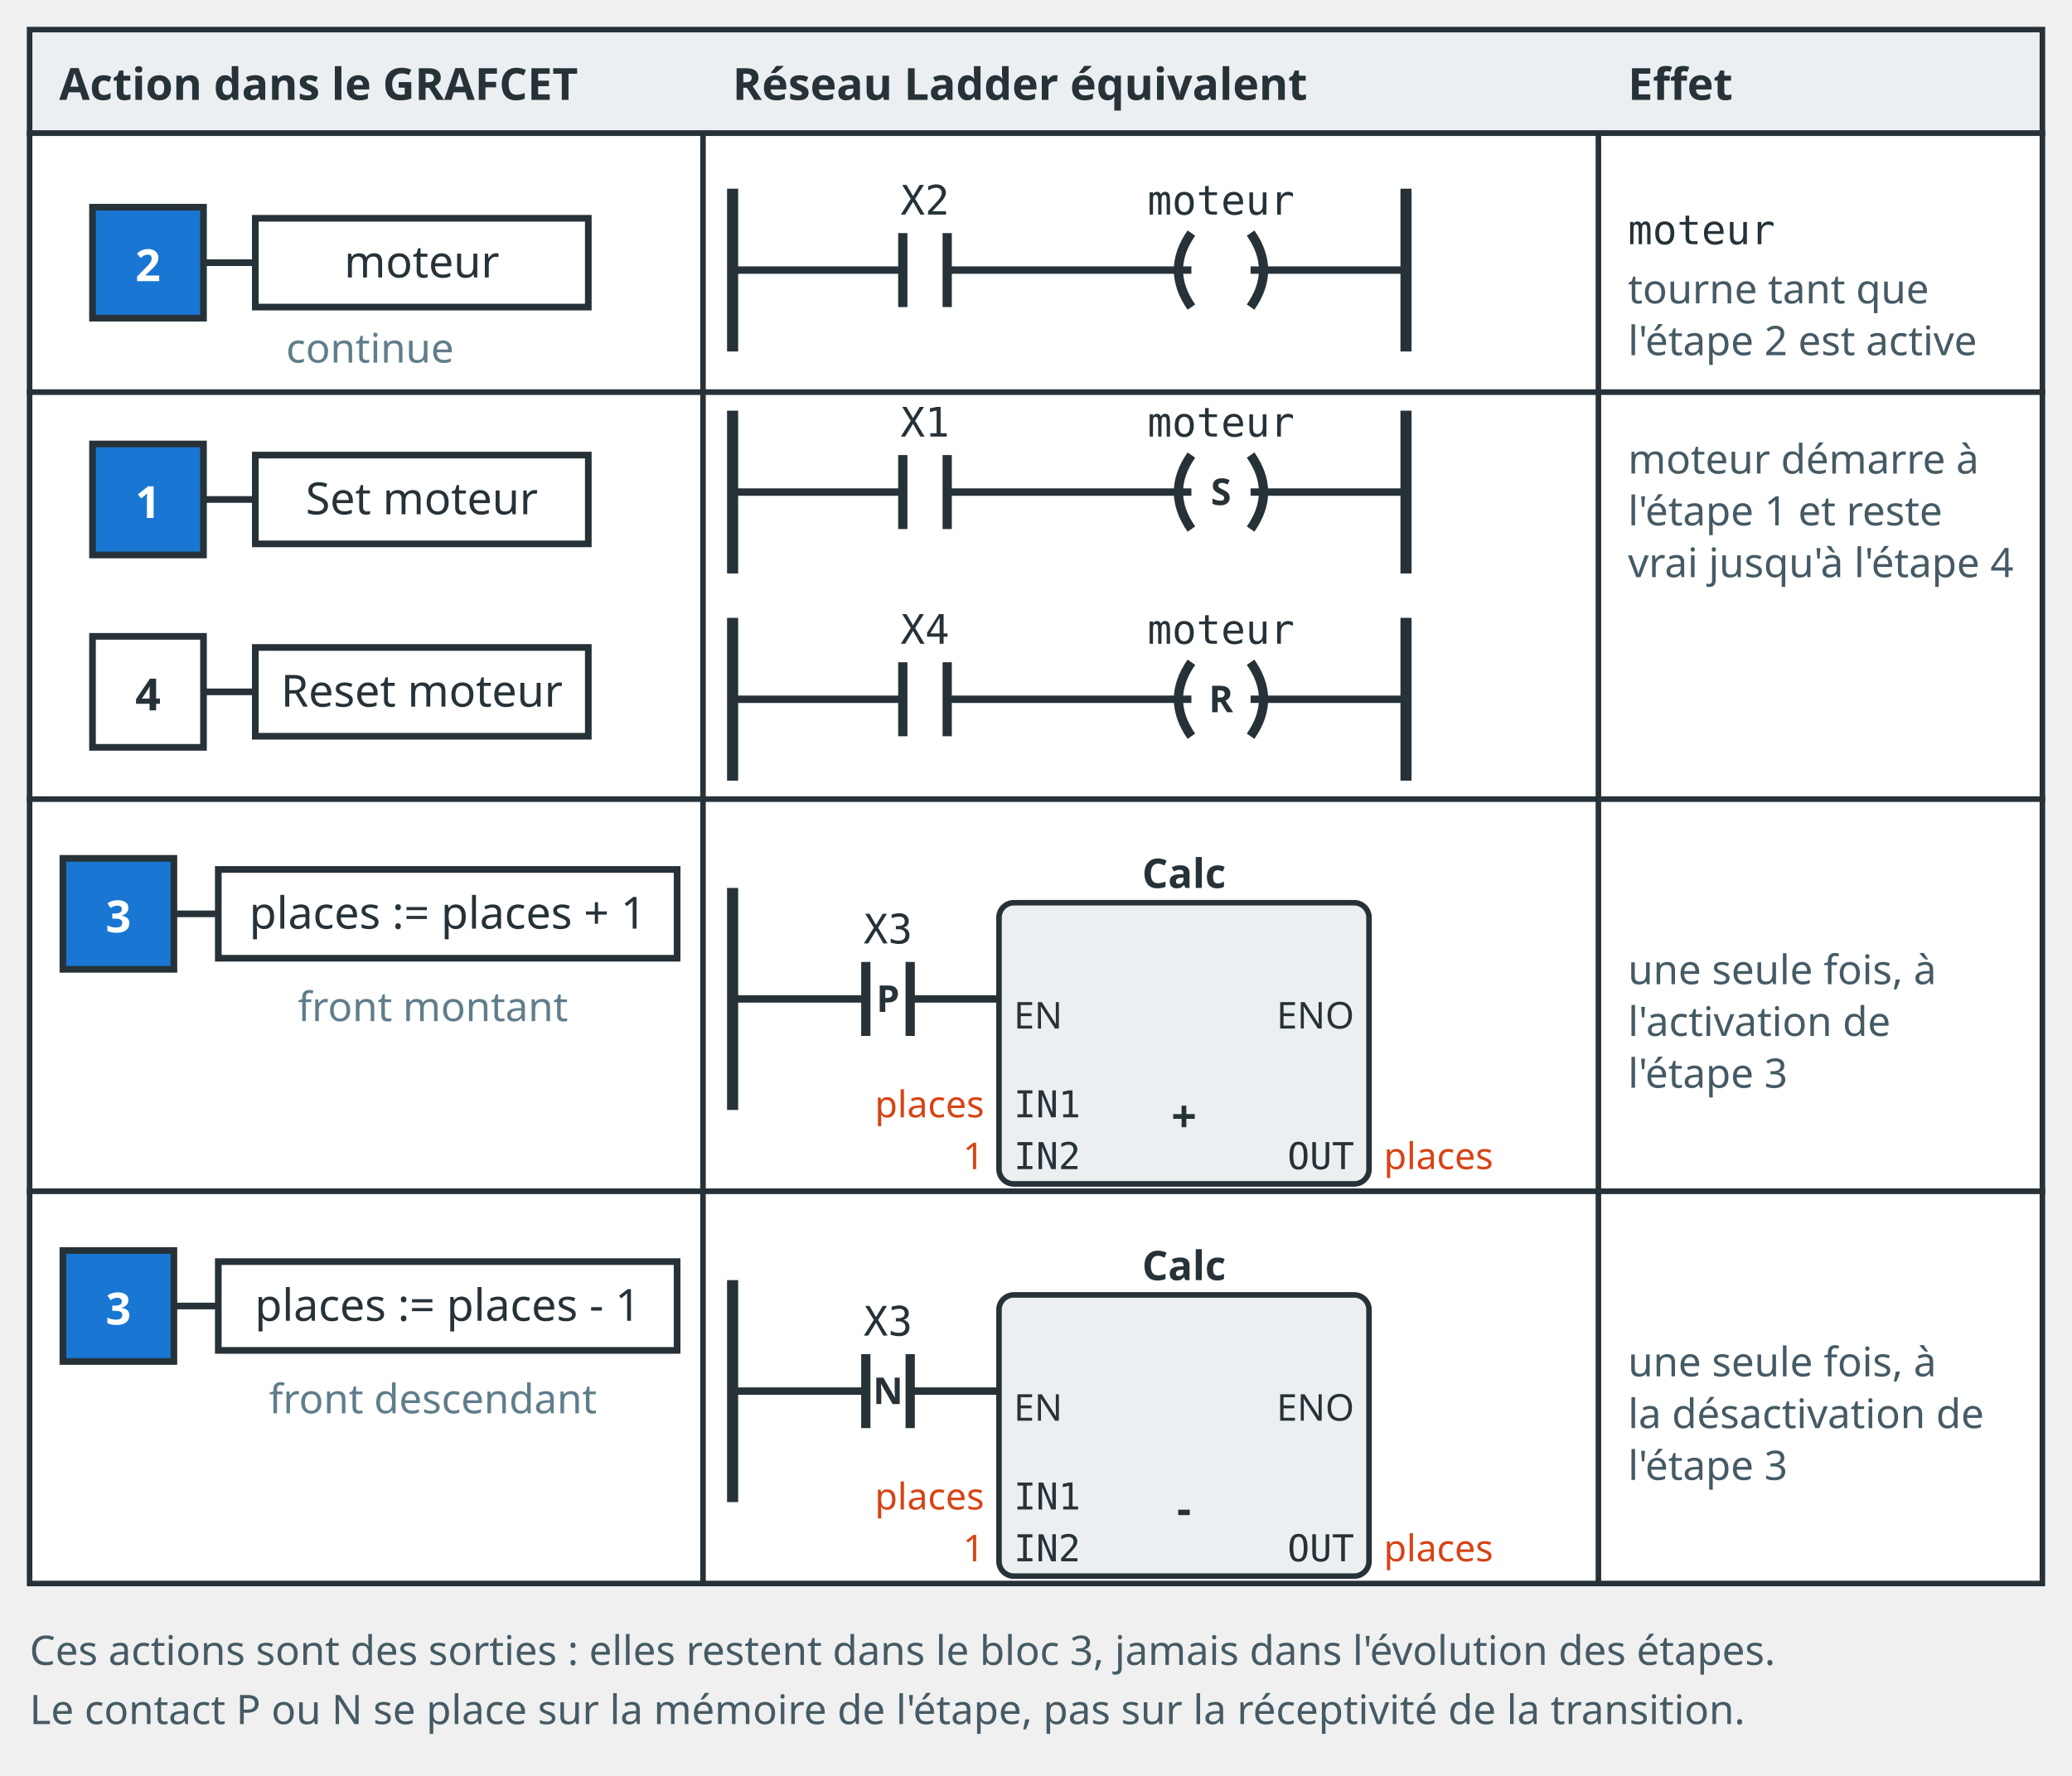
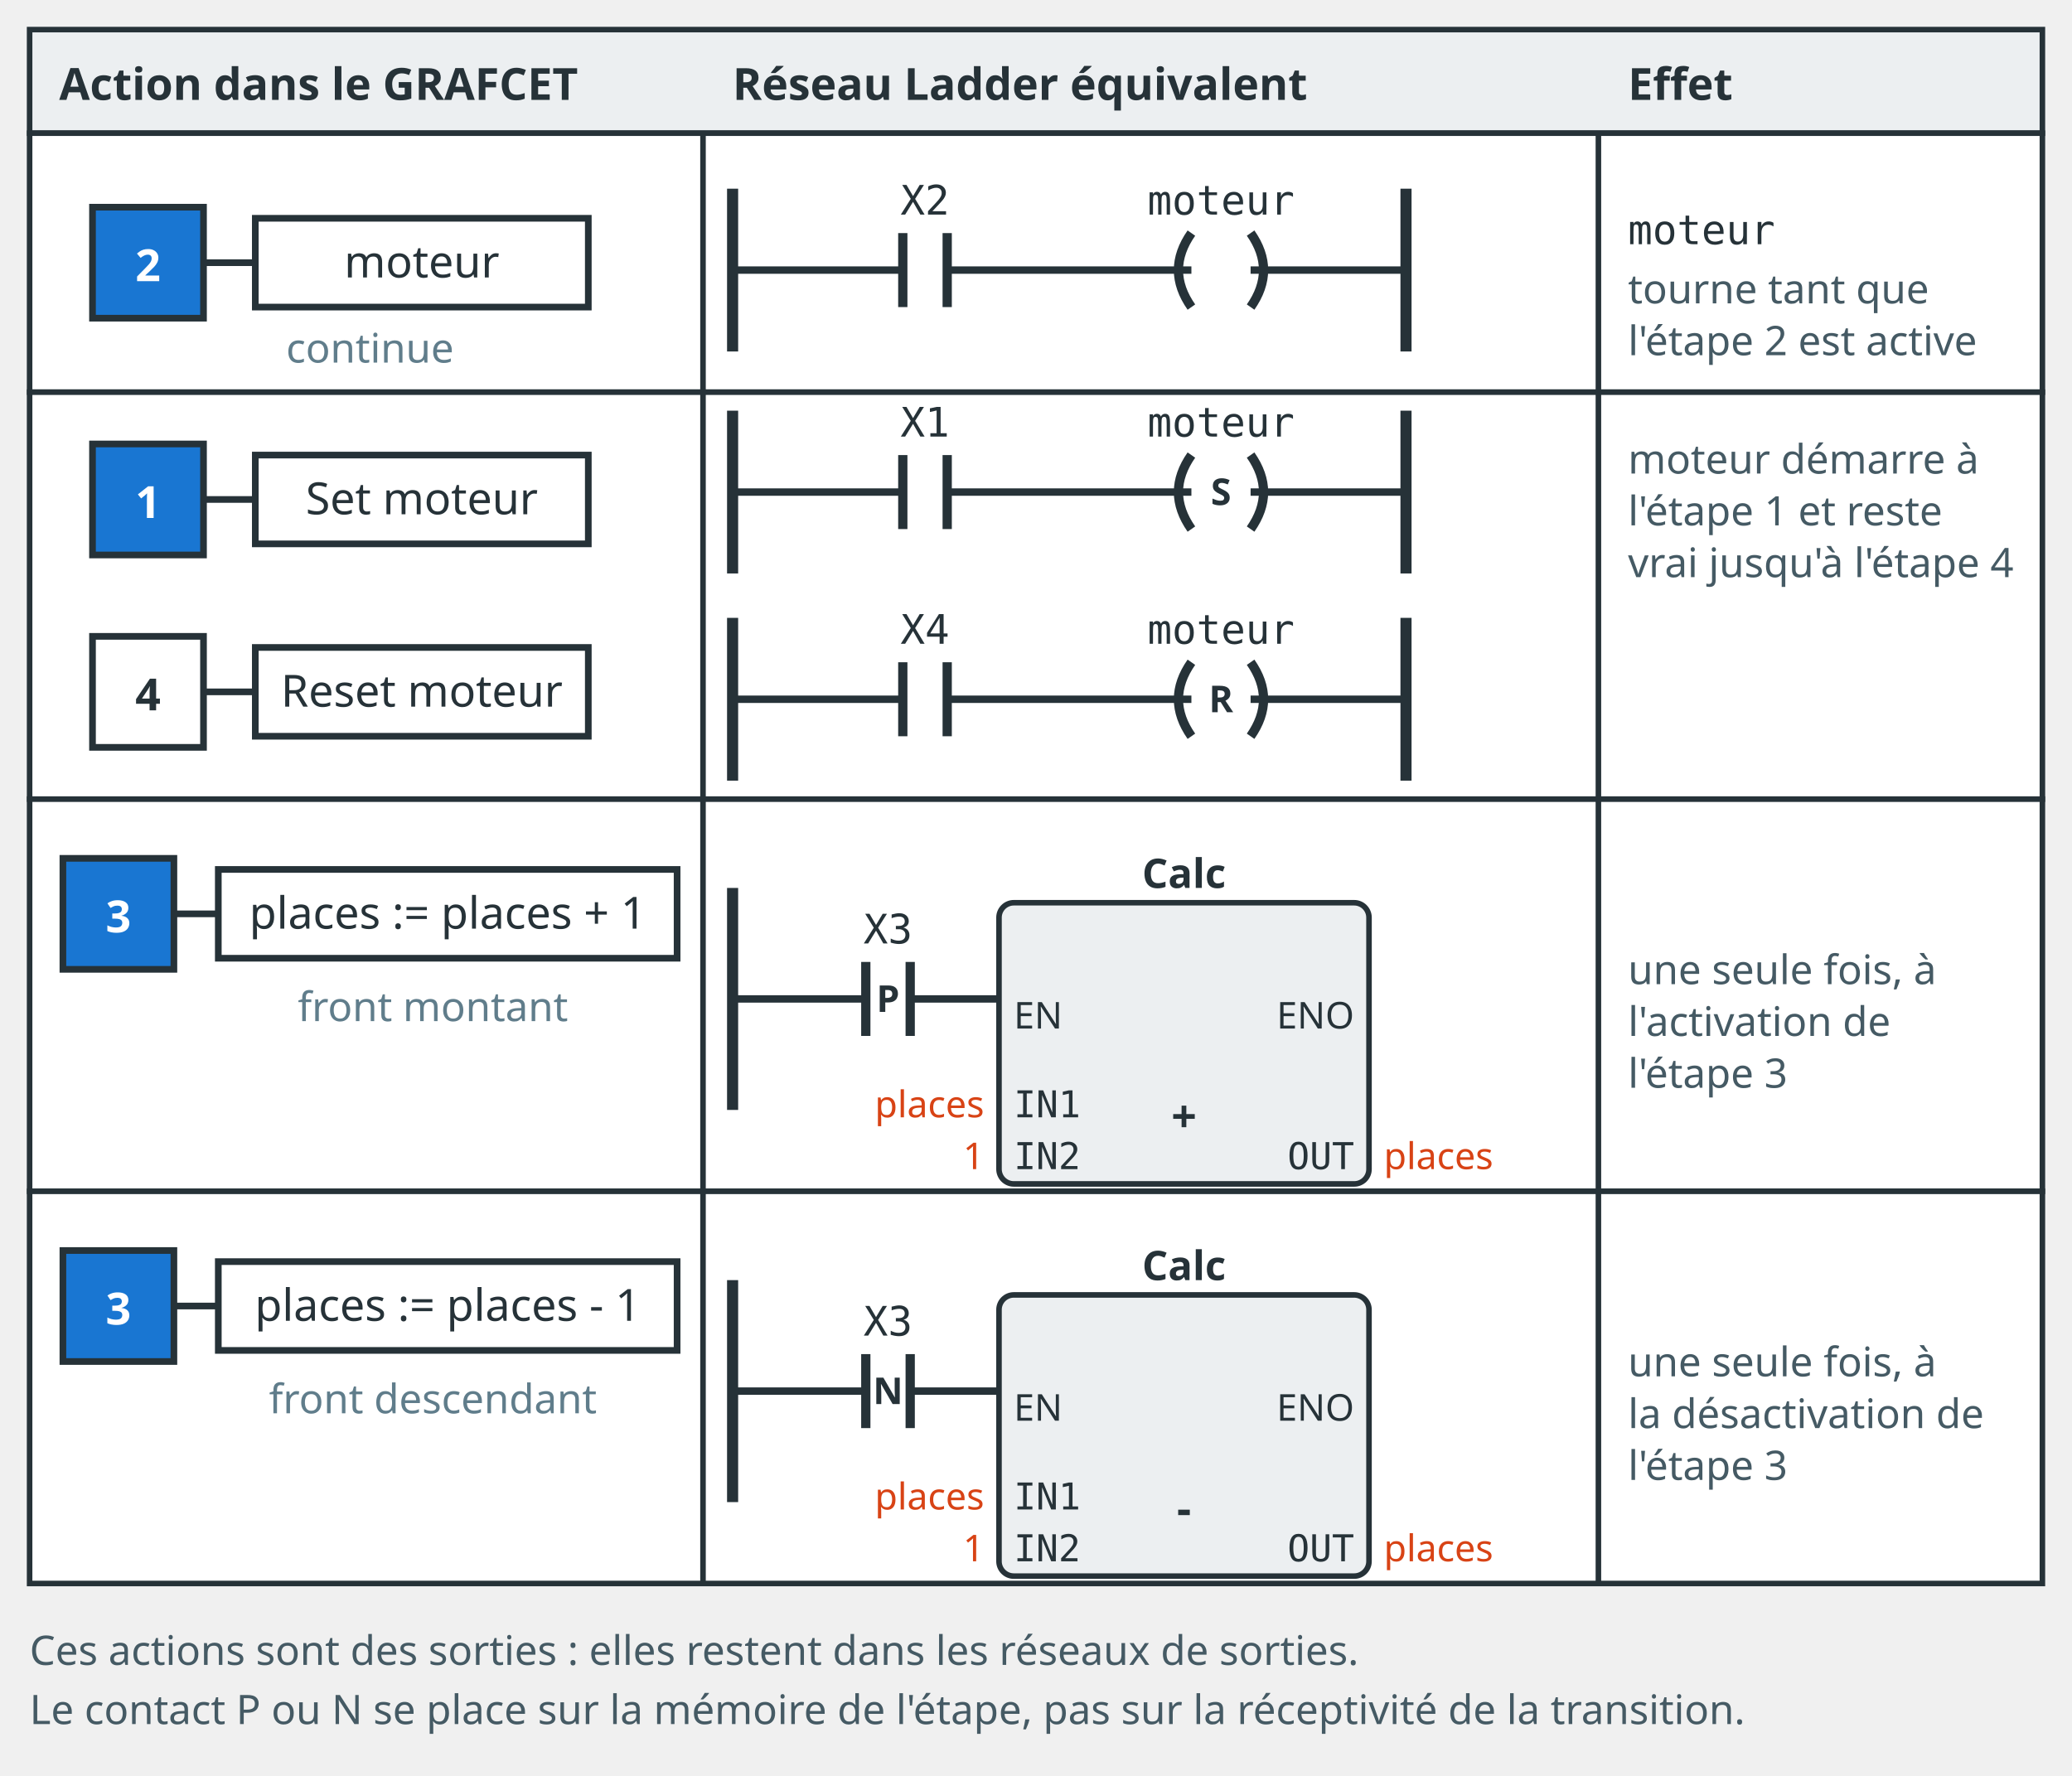
<svg xmlns="http://www.w3.org/2000/svg" viewBox="0 0 560 480" font-family="sans-serif">
  <rect x="8" y="8" width="544" height="28" fill="#eceff1" stroke="#263238" stroke-width="1.5" />
  <text x="16" y="27" font-size="12" text-anchor="start" fill="#263238" font-weight="bold">Action dans le GRAFCET</text>
  <text x="198" y="27" font-size="12" text-anchor="start" fill="#263238" font-weight="bold">Réseau Ladder équivalent</text>
  <text x="440" y="27" font-size="12" text-anchor="start" fill="#263238" font-weight="bold">Effet</text>
  <rect x="8" y="36" width="544" height="70" fill="#fff" stroke="#263238" stroke-width="1.5" />
  <rect x="8" y="106" width="544" height="110" fill="#fff" stroke="#263238" stroke-width="1.5" />
  <rect x="8" y="216" width="544" height="106" fill="#fff" stroke="#263238" stroke-width="1.5" />
  <rect x="8" y="322" width="544" height="106" fill="#fff" stroke="#263238" stroke-width="1.5" />
  <line x1="190" y1="36" x2="190" y2="428" stroke="#263238" stroke-width="1.5" />
  <line x1="432" y1="36" x2="432" y2="428" stroke="#263238" stroke-width="1.5" />
  <rect x="25" y="56" width="30" height="30" fill="#1976d2" stroke="#263238" stroke-width="1.8" />
  <text x="40" y="76" font-size="12" text-anchor="middle" fill="#fff" font-weight="bold">2</text>
  <rect x="69" y="59" width="90" height="24" fill="#fff" stroke="#263238" stroke-width="1.8" />
  <line x1="55" y1="71" x2="69" y2="71" stroke="#263238" stroke-width="1.8" />
  <text x="114" y="75" font-size="12" text-anchor="middle" fill="#263238">moteur</text>
  <text x="100" y="98" font-size="11" text-anchor="middle" fill="#607d8b">continue</text>
  <line x1="244" y1="63" x2="244" y2="83" stroke="#263238" stroke-width="2.5" />
  <line x1="256" y1="63" x2="256" y2="83" stroke="#263238" stroke-width="2.5" />
  <text x="250" y="58" font-size="11" text-anchor="middle" fill="#263238" font-family="monospace">X2</text>
  <path d="M 322 63 Q 315 73 322 83" fill="none" stroke="#263238" stroke-width="2.5" />
  <path d="M 338 63 Q 345 73 338 83" fill="none" stroke="#263238" stroke-width="2.5" />
  <text x="330" y="58" font-size="11" text-anchor="middle" fill="#263238" font-family="monospace">moteur</text>
  <line x1="198" y1="73" x2="244" y2="73" stroke="#263238" stroke-width="2" />
  <line x1="256" y1="73" x2="322" y2="73" stroke="#263238" stroke-width="2" />
  <line x1="338" y1="73" x2="380" y2="73" stroke="#263238" stroke-width="2" />
  <line x1="198" y1="51" x2="198" y2="95" stroke="#263238" stroke-width="3" />
  <line x1="380" y1="51" x2="380" y2="95" stroke="#263238" stroke-width="3" />
  <text x="440" y="66" font-size="11" text-anchor="start" fill="#263238" font-family="monospace">moteur</text>
  <text x="440" y="82" font-size="11" text-anchor="start" fill="#455a64">tourne tant que</text>
  <text x="440" y="96" font-size="11" text-anchor="start" fill="#455a64">l'étape 2 est active</text>
  <rect x="25" y="120" width="30" height="30" fill="#1976d2" stroke="#263238" stroke-width="1.8" />
  <text x="40" y="140" font-size="12" text-anchor="middle" fill="#fff" font-weight="bold">1</text>
  <rect x="69" y="123" width="90" height="24" fill="#fff" stroke="#263238" stroke-width="1.8" />
  <line x1="55" y1="135" x2="69" y2="135" stroke="#263238" stroke-width="1.8" />
  <text x="114" y="139" font-size="12" text-anchor="middle" fill="#263238">Set moteur</text>
  <rect x="25" y="172" width="30" height="30" fill="#fff" stroke="#263238" stroke-width="1.8" />
  <text x="40" y="192" font-size="12" text-anchor="middle" fill="#263238" font-weight="bold">4</text>
  <rect x="69" y="175" width="90" height="24" fill="#fff" stroke="#263238" stroke-width="1.8" />
  <line x1="55" y1="187" x2="69" y2="187" stroke="#263238" stroke-width="1.8" />
  <text x="114" y="191" font-size="12" text-anchor="middle" fill="#263238">Reset moteur</text>
  <line x1="244" y1="123" x2="244" y2="143" stroke="#263238" stroke-width="2.5" />
  <line x1="256" y1="123" x2="256" y2="143" stroke="#263238" stroke-width="2.5" />
  <text x="250" y="118" font-size="11" text-anchor="middle" fill="#263238" font-family="monospace">X1</text>
  <path d="M 322 123 Q 315 133 322 143" fill="none" stroke="#263238" stroke-width="2.5" />
  <path d="M 338 123 Q 345 133 338 143" fill="none" stroke="#263238" stroke-width="2.5" />
  <text x="330" y="136.5" font-size="10" text-anchor="middle" fill="#263238" font-weight="bold">S</text>
  <text x="330" y="118" font-size="11" text-anchor="middle" fill="#263238" font-family="monospace">moteur</text>
  <line x1="198" y1="133" x2="244" y2="133" stroke="#263238" stroke-width="2" />
  <line x1="256" y1="133" x2="322" y2="133" stroke="#263238" stroke-width="2" />
  <line x1="338" y1="133" x2="380" y2="133" stroke="#263238" stroke-width="2" />
  <line x1="198" y1="111" x2="198" y2="155" stroke="#263238" stroke-width="3" />
  <line x1="380" y1="111" x2="380" y2="155" stroke="#263238" stroke-width="3" />
  <line x1="244" y1="179" x2="244" y2="199" stroke="#263238" stroke-width="2.5" />
  <line x1="256" y1="179" x2="256" y2="199" stroke="#263238" stroke-width="2.5" />
  <text x="250" y="174" font-size="11" text-anchor="middle" fill="#263238" font-family="monospace">X4</text>
  <path d="M 322 179 Q 315 189 322 199" fill="none" stroke="#263238" stroke-width="2.5" />
  <path d="M 338 179 Q 345 189 338 199" fill="none" stroke="#263238" stroke-width="2.5" />
  <text x="330" y="192.5" font-size="10" text-anchor="middle" fill="#263238" font-weight="bold">R</text>
  <text x="330" y="174" font-size="11" text-anchor="middle" fill="#263238" font-family="monospace">moteur</text>
  <line x1="198" y1="189" x2="244" y2="189" stroke="#263238" stroke-width="2" />
  <line x1="256" y1="189" x2="322" y2="189" stroke="#263238" stroke-width="2" />
  <line x1="338" y1="189" x2="380" y2="189" stroke="#263238" stroke-width="2" />
  <line x1="198" y1="167" x2="198" y2="211" stroke="#263238" stroke-width="3" />
  <line x1="380" y1="167" x2="380" y2="211" stroke="#263238" stroke-width="3" />
  <text x="440" y="128" font-size="11" text-anchor="start" fill="#455a64">moteur démarre à</text>
  <text x="440" y="142" font-size="11" text-anchor="start" fill="#455a64">l'étape 1 et reste</text>
  <text x="440" y="156" font-size="11" text-anchor="start" fill="#455a64">vrai jusqu'à l'étape 4</text>
  <rect x="17" y="232" width="30" height="30" fill="#1976d2" stroke="#263238" stroke-width="1.8" />
  <text x="32" y="252" font-size="12" text-anchor="middle" fill="#fff" font-weight="bold">3</text>
  <rect x="59" y="235" width="124" height="24" fill="#fff" stroke="#263238" stroke-width="1.8" />
  <line x1="47" y1="247" x2="59" y2="247" stroke="#263238" stroke-width="1.8" />
  <text x="121" y="251" font-size="12" text-anchor="middle" fill="#263238">places := places + 1</text>
  <text x="117" y="276" font-size="11" text-anchor="middle" fill="#607d8b">front montant</text>
  <line x1="234" y1="260" x2="234" y2="280" stroke="#263238" stroke-width="2.5" />
  <line x1="246" y1="260" x2="246" y2="280" stroke="#263238" stroke-width="2.5" />
  <text x="240" y="273.5" font-size="10" text-anchor="middle" fill="#263238" font-weight="bold">P</text>
  <text x="240" y="255" font-size="11" text-anchor="middle" fill="#263238" font-family="monospace">X3</text>
  <line x1="198" y1="270" x2="234" y2="270" stroke="#263238" stroke-width="2" />
  <line x1="246" y1="270" x2="270" y2="270" stroke="#263238" stroke-width="2" />
  <line x1="198" y1="240" x2="198" y2="300" stroke="#263238" stroke-width="3" />
  <text x="320" y="240" font-size="11" text-anchor="middle" fill="#263238" font-weight="bold">Calc</text>
  <rect x="270" y="244" width="100" height="76" fill="#eceff1" stroke="#263238" stroke-width="1.5" rx="4" />
  <text x="274" y="278" font-size="10" text-anchor="start" fill="#263238">EN</text>
  <text x="366" y="278" font-size="10" text-anchor="end" fill="#263238">ENO</text>
  <text x="274" y="302" font-size="10" text-anchor="start" fill="#263238" font-family="monospace">IN1</text>
  <text x="266" y="302" font-size="10" text-anchor="end" fill="#d84315">places</text>
  <text x="274" y="316" font-size="10" text-anchor="start" fill="#263238" font-family="monospace">IN2</text>
  <text x="266" y="316" font-size="10" text-anchor="end" fill="#d84315">1</text>
  <text x="366" y="316" font-size="10" text-anchor="end" fill="#263238" font-family="monospace">OUT</text>
  <text x="374" y="316" font-size="10" text-anchor="start" fill="#d84315">places</text>
  <text x="320" y="306" font-size="12" text-anchor="middle" fill="#263238" font-weight="bold">+</text>
  <text x="440" y="266" font-size="11" text-anchor="start" fill="#455a64">une seule fois, à</text>
  <text x="440" y="280" font-size="11" text-anchor="start" fill="#455a64">l'activation de</text>
  <text x="440" y="294" font-size="11" text-anchor="start" fill="#455a64">l'étape 3</text>
  <rect x="17" y="338" width="30" height="30" fill="#1976d2" stroke="#263238" stroke-width="1.8" />
  <text x="32" y="358" font-size="12" text-anchor="middle" fill="#fff" font-weight="bold">3</text>
  <rect x="59" y="341" width="124" height="24" fill="#fff" stroke="#263238" stroke-width="1.8" />
  <line x1="47" y1="353" x2="59" y2="353" stroke="#263238" stroke-width="1.8" />
  <text x="121" y="357" font-size="12" text-anchor="middle" fill="#263238">places := places - 1</text>
  <text x="117" y="382" font-size="11" text-anchor="middle" fill="#607d8b">front descendant</text>
  <line x1="234" y1="366" x2="234" y2="386" stroke="#263238" stroke-width="2.5" />
  <line x1="246" y1="366" x2="246" y2="386" stroke="#263238" stroke-width="2.5" />
  <text x="240" y="379.5" font-size="10" text-anchor="middle" fill="#263238" font-weight="bold">N</text>
  <text x="240" y="361" font-size="11" text-anchor="middle" fill="#263238" font-family="monospace">X3</text>
  <line x1="198" y1="376" x2="234" y2="376" stroke="#263238" stroke-width="2" />
  <line x1="246" y1="376" x2="270" y2="376" stroke="#263238" stroke-width="2" />
  <line x1="198" y1="346" x2="198" y2="406" stroke="#263238" stroke-width="3" />
  <text x="320" y="346" font-size="11" text-anchor="middle" fill="#263238" font-weight="bold">Calc</text>
  <rect x="270" y="350" width="100" height="76" fill="#eceff1" stroke="#263238" stroke-width="1.5" rx="4" />
  <text x="274" y="384" font-size="10" text-anchor="start" fill="#263238">EN</text>
  <text x="366" y="384" font-size="10" text-anchor="end" fill="#263238">ENO</text>
  <text x="274" y="408" font-size="10" text-anchor="start" fill="#263238" font-family="monospace">IN1</text>
  <text x="266" y="408" font-size="10" text-anchor="end" fill="#d84315">places</text>
  <text x="274" y="422" font-size="10" text-anchor="start" fill="#263238" font-family="monospace">IN2</text>
  <text x="266" y="422" font-size="10" text-anchor="end" fill="#d84315">1</text>
  <text x="366" y="422" font-size="10" text-anchor="end" fill="#263238" font-family="monospace">OUT</text>
  <text x="374" y="422" font-size="10" text-anchor="start" fill="#d84315">places</text>
  <text x="320" y="412" font-size="12" text-anchor="middle" fill="#263238" font-weight="bold">-</text>
  <text x="440" y="372" font-size="11" text-anchor="start" fill="#455a64">une seule fois, à</text>
  <text x="440" y="386" font-size="11" text-anchor="start" fill="#455a64">la désactivation de</text>
  <text x="440" y="400" font-size="11" text-anchor="start" fill="#455a64">l'étape 3</text>
-   <text x="8" y="450" font-size="11" text-anchor="start" fill="#455a64">Ces actions sont des sorties : elles restent dans le bloc 3, jamais dans l'évolution des étapes.</text>
+   <text x="8" y="450" font-size="11" text-anchor="start" fill="#455a64">Ces actions sont des sorties : elles restent dans les réseaux de sorties.</text>
  <text x="8" y="466" font-size="11" text-anchor="start" fill="#455a64">Le contact P ou N se place sur la mémoire de l'étape, pas sur la réceptivité de la transition.</text>
</svg>
